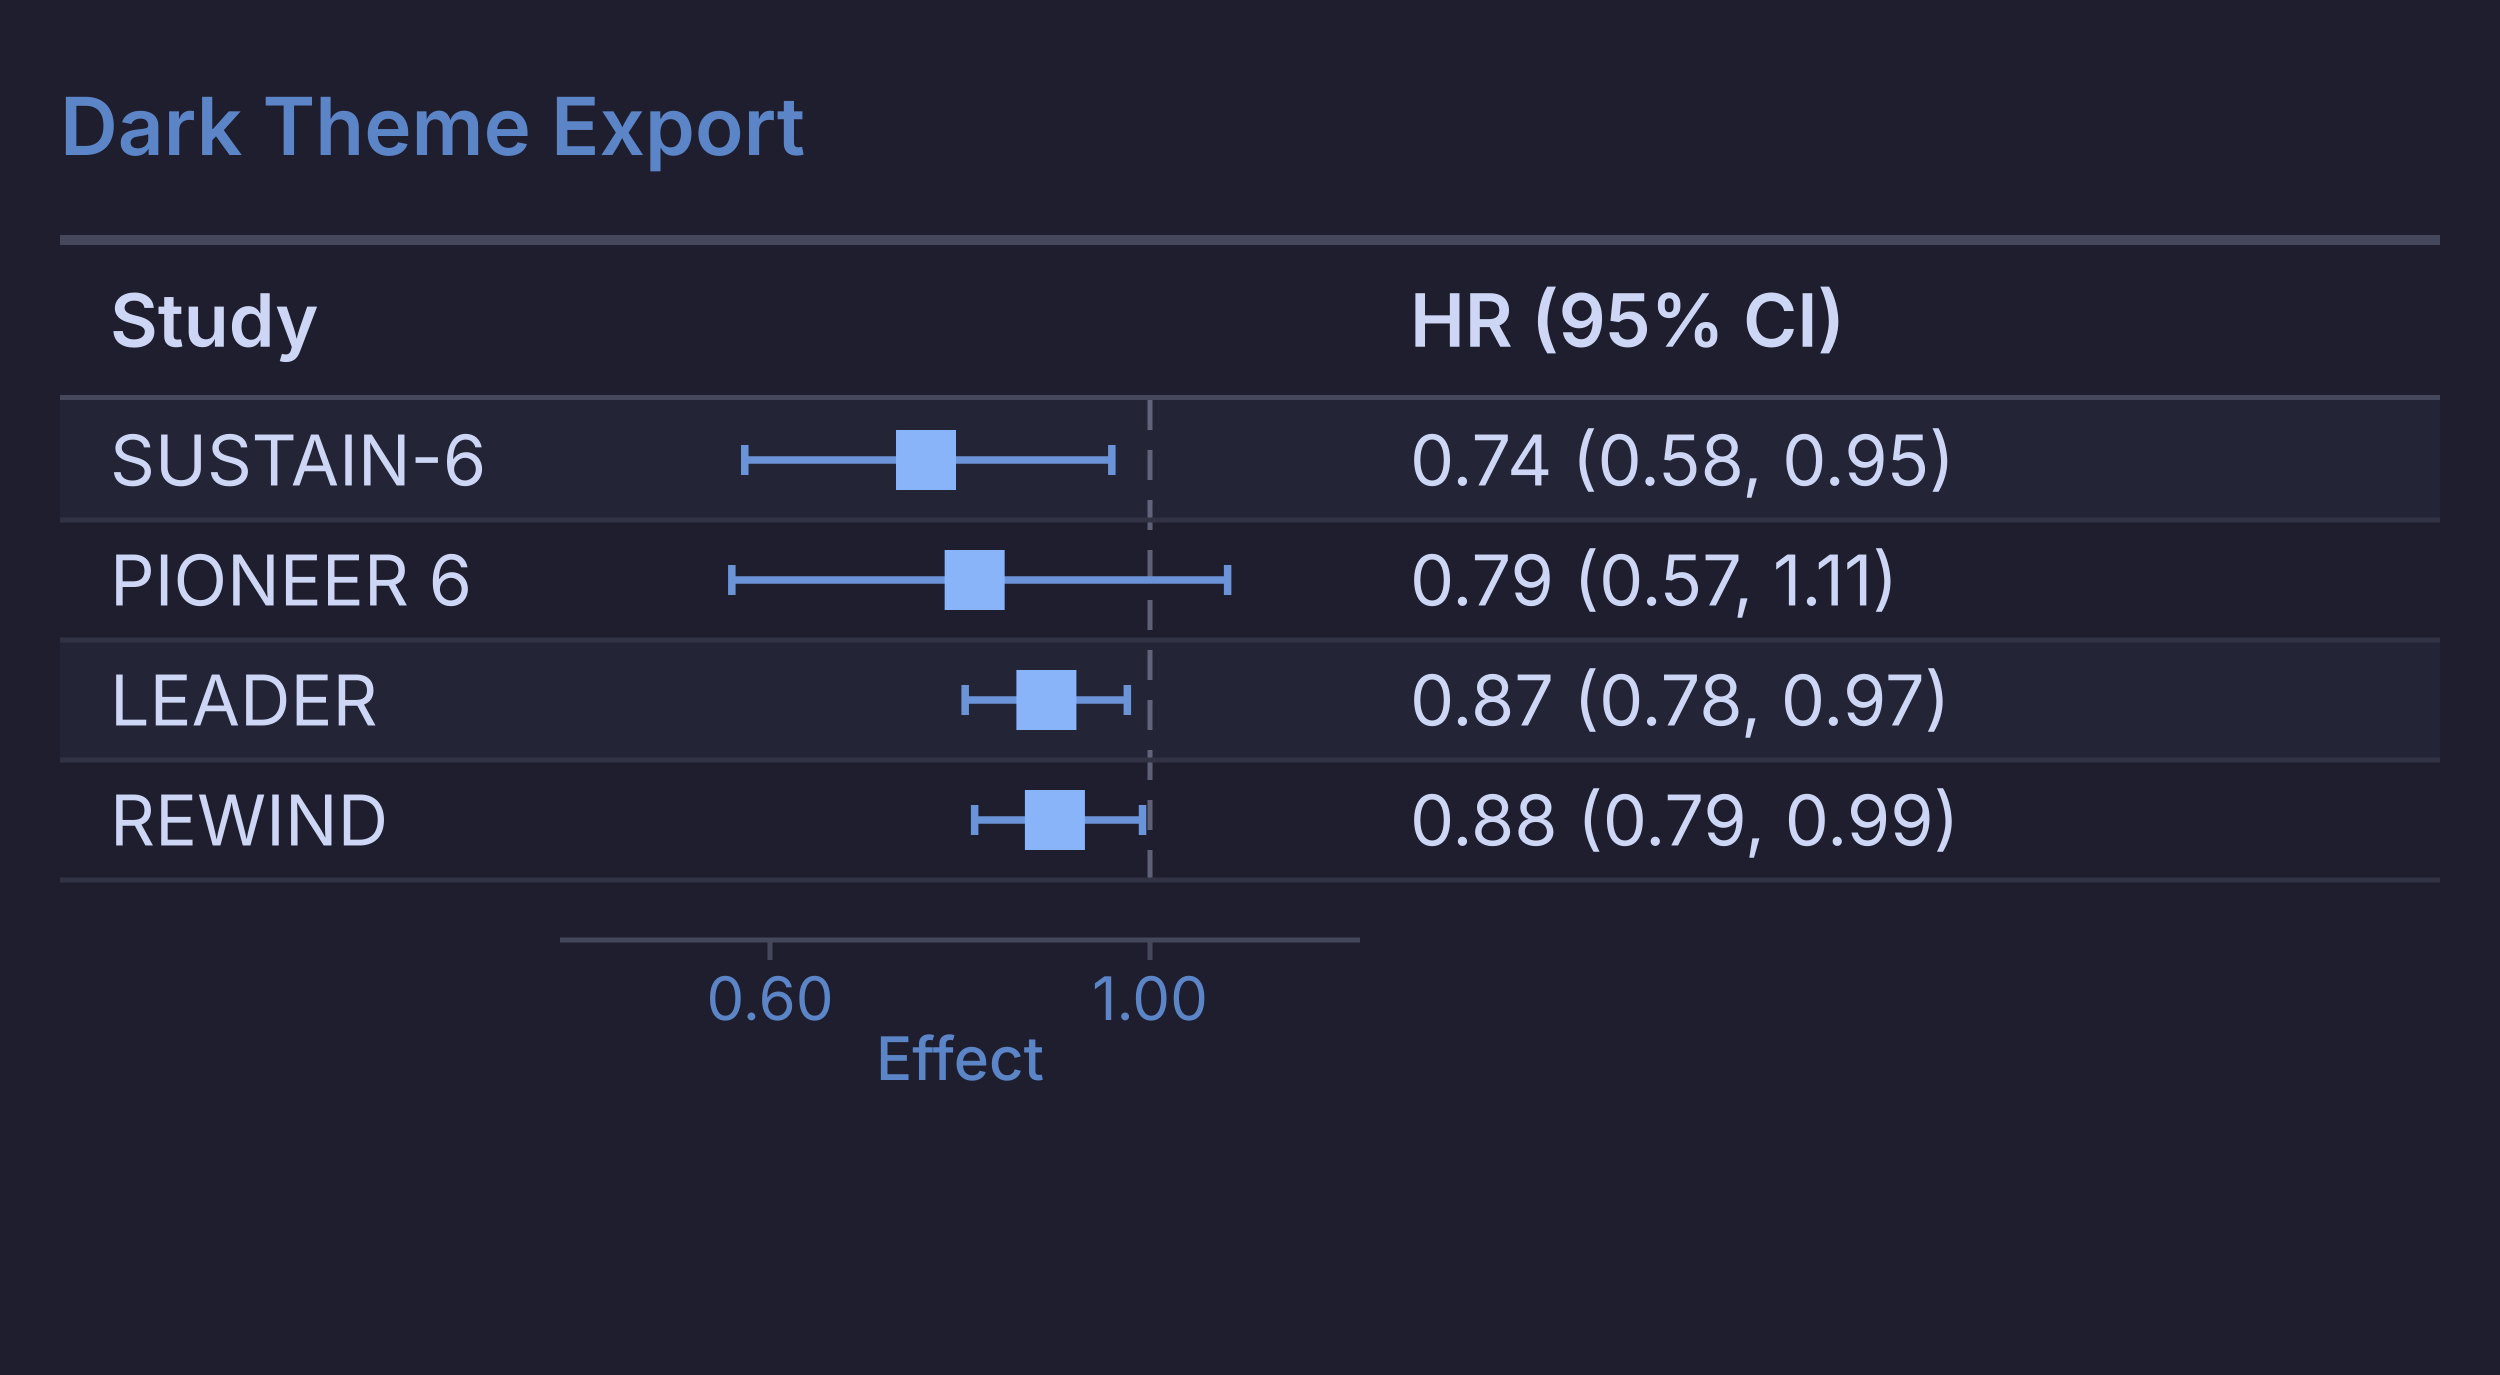
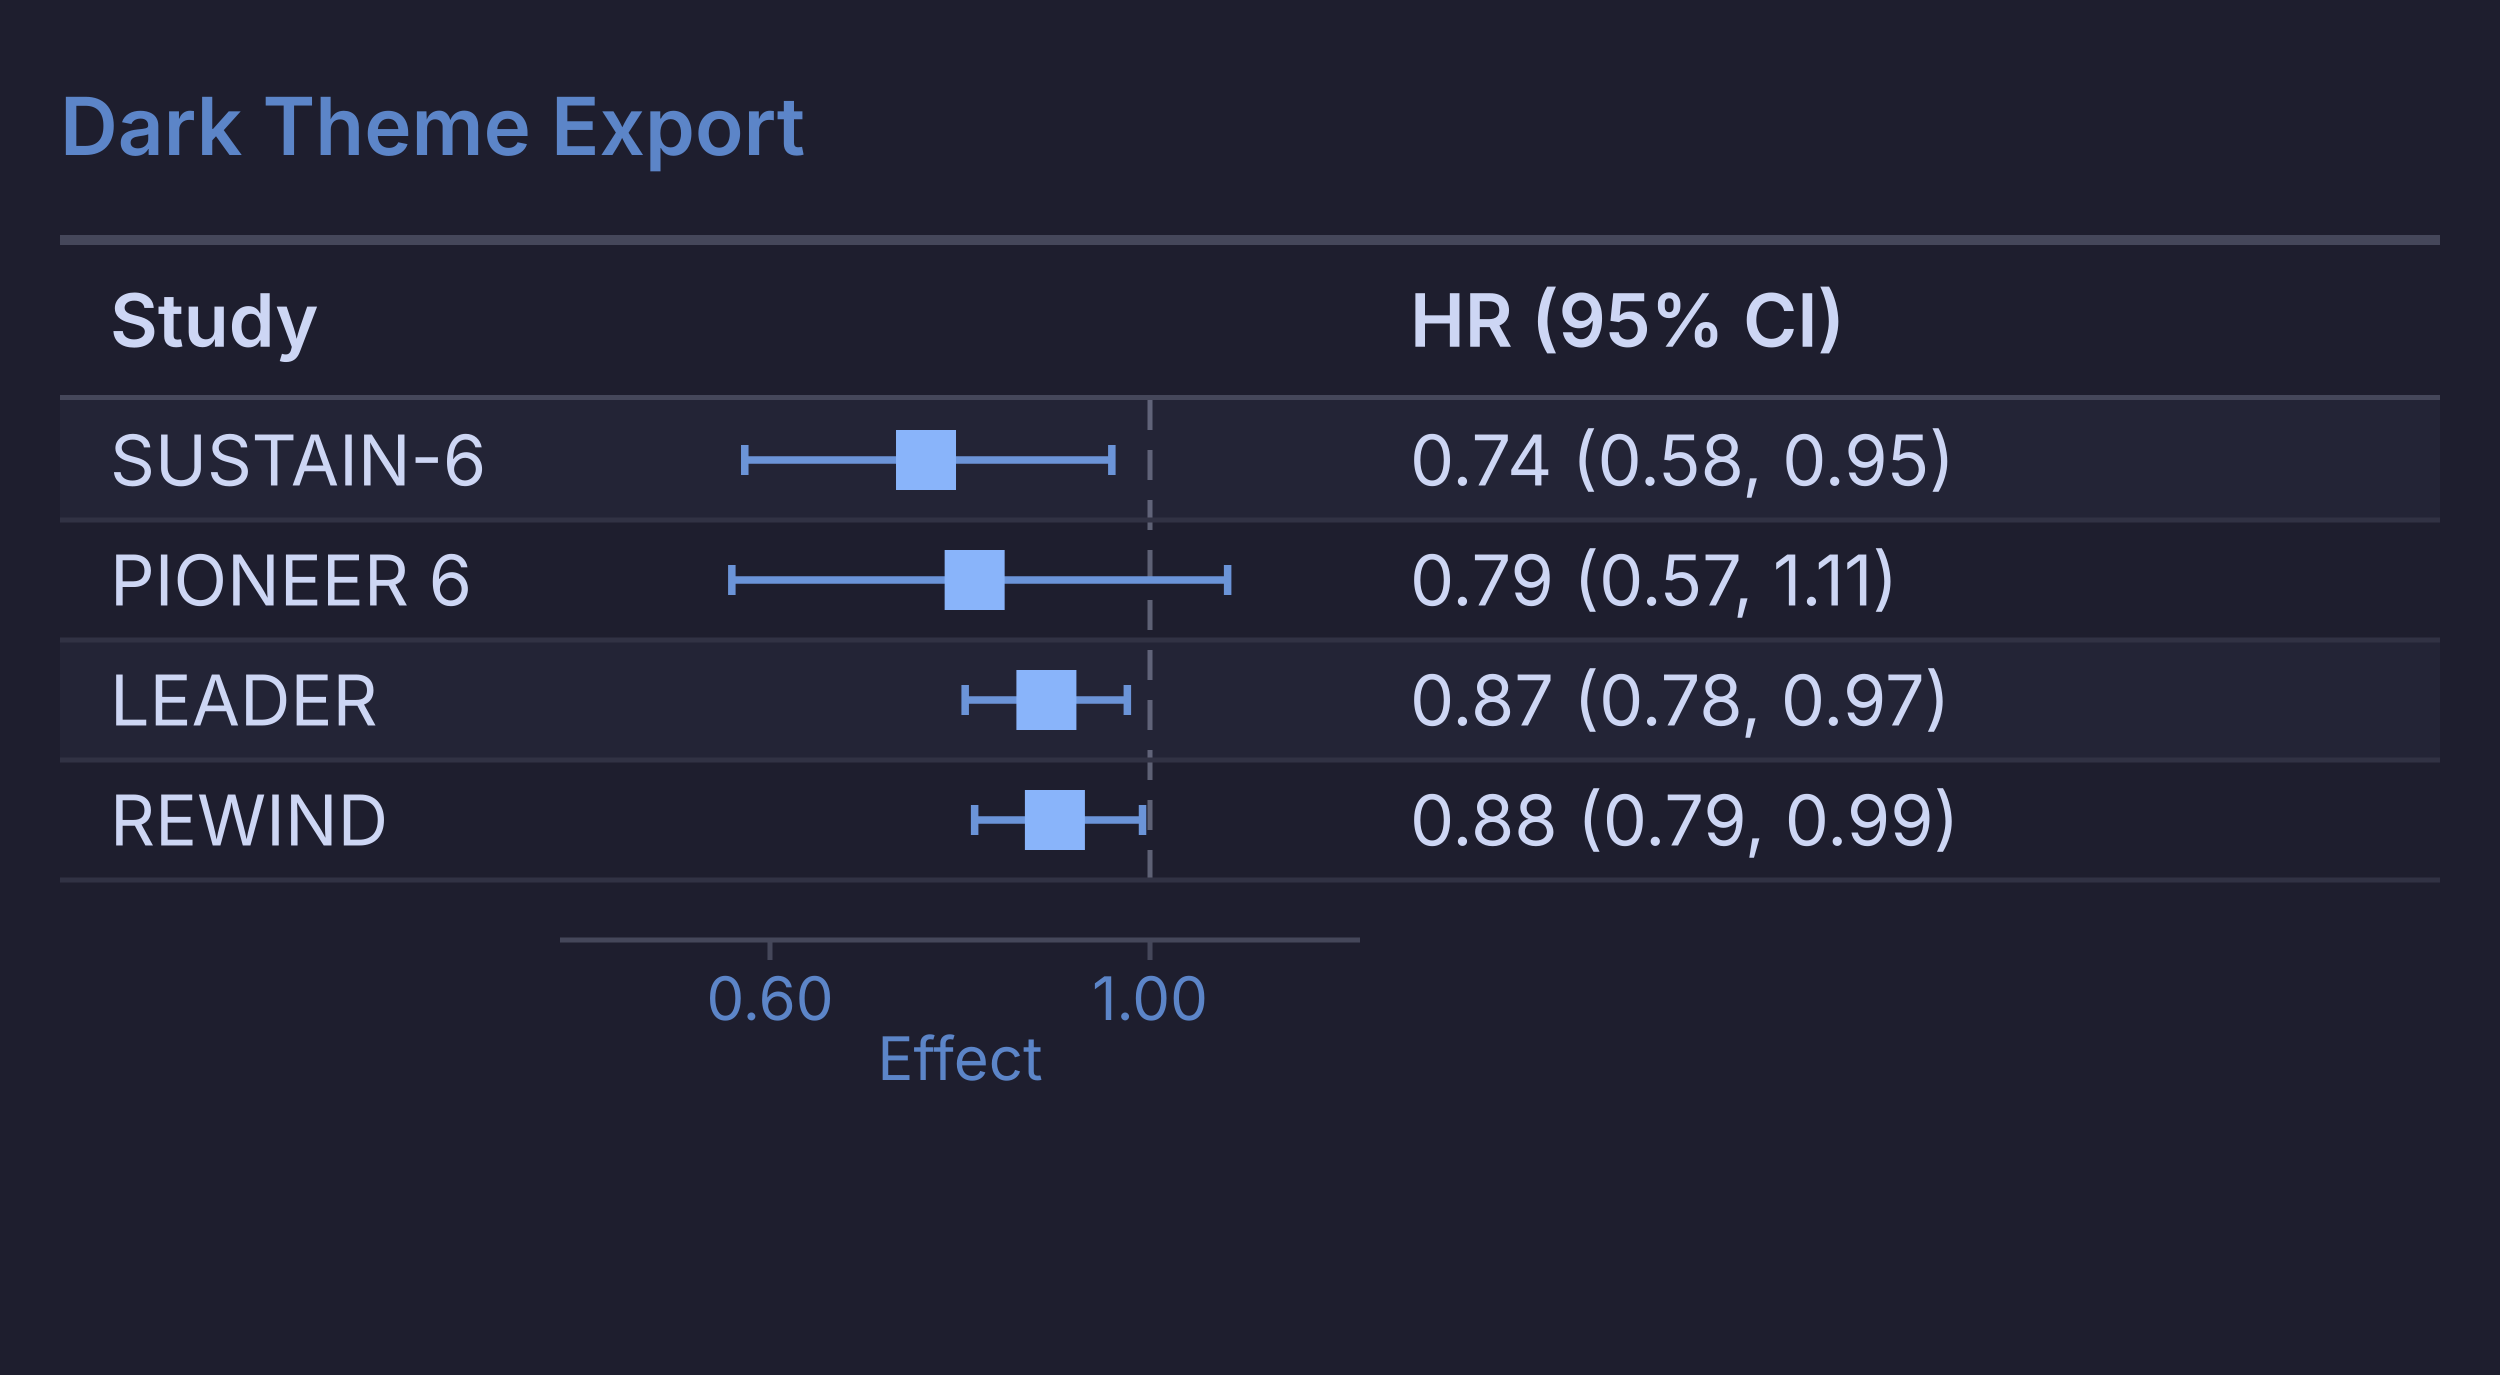
<svg xmlns="http://www.w3.org/2000/svg" width="500" height="275" viewBox="0 0 500 275">
  <style>
  text {
    font-variant-numeric: tabular-nums;
  }
  /* Use dominant-baseline for cell text to match CSS flex centering */
  .cell-text { dominant-baseline: central; }
</style>
  <rect width="100%" height="100%" fill="#1E1E2E" />
  <text x="12" y="31" font-family="system-ui, -apple-system, 'Segoe UI', sans-serif" font-size="16px" font-weight="600" fill="#5C85C8">Dark Theme Export</text>
  <line x1="12" x2="488" y1="48" y2="48" stroke="#45475A" stroke-width="2" />
  <text class="cell-text" x="22" y="64" font-family="system-ui, -apple-system, 'Segoe UI', sans-serif" font-size="14.7px" font-weight="600" fill="#CDD6F4">Study</text>
  <text class="cell-text" x="282" y="64" font-family="system-ui, -apple-system, 'Segoe UI', sans-serif" font-size="14.7px" font-weight="600" text-anchor="start" fill="#CDD6F4">HR (95% CI)</text>
  <line x1="12" x2="488" y1="80" y2="80" stroke="#45475A" stroke-width="2" />
  <rect x="12" y="80" width="476" height="24" fill="#232436" />
  <rect x="12" y="128" width="476" height="24" fill="#232436" />
  <line x1="230.001" x2="230.001" y1="80" y2="176" stroke="#898EA5" stroke-width="1" stroke-opacity="0.6" stroke-dasharray="6,4" />
  <g class="interval effect-0">
    <line x1="148.955" x2="222.369" y1="92" y2="92" stroke="#6B94D8" stroke-width="1.5" />
    <line x1="148.955" x2="148.955" y1="89" y2="95" stroke="#6B94D8" stroke-width="1.5" />
    <line x1="222.369" x2="222.369" y1="89" y2="95" stroke="#6B94D8" stroke-width="1.5" />
    <rect x="179.202" y="86" width="12" height="12" fill="#89B4FA" />
  </g>
  <g class="interval effect-0">
    <line x1="146.368" x2="245.528" y1="116" y2="116" stroke="#6B94D8" stroke-width="1.5" />
    <line x1="146.368" x2="146.368" y1="113" y2="119" stroke="#6B94D8" stroke-width="1.5" />
    <line x1="245.528" x2="245.528" y1="113" y2="119" stroke="#6B94D8" stroke-width="1.5" />
    <rect x="188.93" y="110" width="12" height="12" fill="#89B4FA" />
  </g>
  <g class="interval effect-0">
    <line x1="193.034" x2="225.469" y1="140" y2="140" stroke="#6B94D8" stroke-width="1.5" />
    <line x1="193.034" x2="193.034" y1="137" y2="143" stroke="#6B94D8" stroke-width="1.5" />
    <line x1="225.469" x2="225.469" y1="137" y2="143" stroke="#6B94D8" stroke-width="1.5" />
    <rect x="203.281" y="134" width="12" height="12" fill="#89B4FA" />
  </g>
  <g class="interval effect-0">
    <line x1="194.93" x2="228.505" y1="164" y2="164" stroke="#6B94D8" stroke-width="1.5" />
    <line x1="194.93" x2="194.93" y1="161" y2="167" stroke="#6B94D8" stroke-width="1.5" />
    <line x1="228.505" x2="228.505" y1="161" y2="167" stroke="#6B94D8" stroke-width="1.5" />
    <rect x="204.981" y="158" width="12" height="12" fill="#89B4FA" />
  </g>
  <g transform="translate(0, 188)">
    <line x1="112" x2="272" y1="0" y2="0" stroke="#45475A" stroke-width="1" />
    <line x1="153.999" x2="153.999" y1="0" y2="4" stroke="#45475A" stroke-width="1" />
-     <text x="153.999" y="16" text-anchor="middle" font-family="system-ui, -apple-system, 'Segoe UI', sans-serif" font-size="12px" font-weight="400" fill="#5C85C8">0.60</text>
+     <text x="153.999" y="16" text-anchor="middle" font-family="system-ui, -apple-system, 'Segoe UI', sans-serif" font-size="12px" font-weight="400" font-style="normal" fill="#5C85C8">0.60</text>
    <line x1="230.001" x2="230.001" y1="0" y2="4" stroke="#45475A" stroke-width="1" />
-     <text x="230.001" y="16" text-anchor="middle" font-family="system-ui, -apple-system, 'Segoe UI', sans-serif" font-size="12px" font-weight="400" fill="#5C85C8">1.00</text>
-     <text x="192" y="28" text-anchor="middle" font-family="system-ui, -apple-system, 'Segoe UI', sans-serif" font-size="12px" font-weight="500" fill="#5C85C8">Effect</text>
+     <text x="230.001" y="16" text-anchor="middle" font-family="system-ui, -apple-system, 'Segoe UI', sans-serif" font-size="12px" font-weight="400" font-style="normal" fill="#5C85C8">1.00</text>
+     <text x="192" y="28" text-anchor="middle" font-family="system-ui, -apple-system, 'Segoe UI', sans-serif" font-size="12px" font-weight="400" font-style="normal" fill="#5C85C8">Effect</text>
  </g>
  <text class="cell-text" x="22" y="92" font-family="system-ui, -apple-system, 'Segoe UI', sans-serif" font-size="14px" font-weight="400" font-style="normal" fill="#CDD6F4">SUSTAIN-6</text>
  <text class="cell-text" x="282" y="92" font-family="system-ui, -apple-system, 'Segoe UI', sans-serif" font-size="14px" font-weight="400" font-style="normal" text-anchor="start" fill="#CDD6F4">0.74 (0.58, 0.95)</text>
  <line x1="12" x2="488" y1="104" y2="104" stroke="#313244" stroke-width="1" />
  <text class="cell-text" x="22" y="116" font-family="system-ui, -apple-system, 'Segoe UI', sans-serif" font-size="14px" font-weight="400" font-style="normal" fill="#CDD6F4">PIONEER 6</text>
  <text class="cell-text" x="282" y="116" font-family="system-ui, -apple-system, 'Segoe UI', sans-serif" font-size="14px" font-weight="400" font-style="normal" text-anchor="start" fill="#CDD6F4">0.79 (0.57, 1.11)</text>
  <line x1="12" x2="488" y1="128" y2="128" stroke="#313244" stroke-width="1" />
  <text class="cell-text" x="22" y="140" font-family="system-ui, -apple-system, 'Segoe UI', sans-serif" font-size="14px" font-weight="400" font-style="normal" fill="#CDD6F4">LEADER</text>
  <text class="cell-text" x="282" y="140" font-family="system-ui, -apple-system, 'Segoe UI', sans-serif" font-size="14px" font-weight="400" font-style="normal" text-anchor="start" fill="#CDD6F4">0.87 (0.78, 0.97)</text>
  <line x1="12" x2="488" y1="152" y2="152" stroke="#313244" stroke-width="1" />
  <text class="cell-text" x="22" y="164" font-family="system-ui, -apple-system, 'Segoe UI', sans-serif" font-size="14px" font-weight="400" font-style="normal" fill="#CDD6F4">REWIND</text>
  <text class="cell-text" x="282" y="164" font-family="system-ui, -apple-system, 'Segoe UI', sans-serif" font-size="14px" font-weight="400" font-style="normal" text-anchor="start" fill="#CDD6F4">0.88 (0.79, 0.99)</text>
  <line x1="12" x2="488" y1="176" y2="176" stroke="#313244" stroke-width="1" />
</svg>
